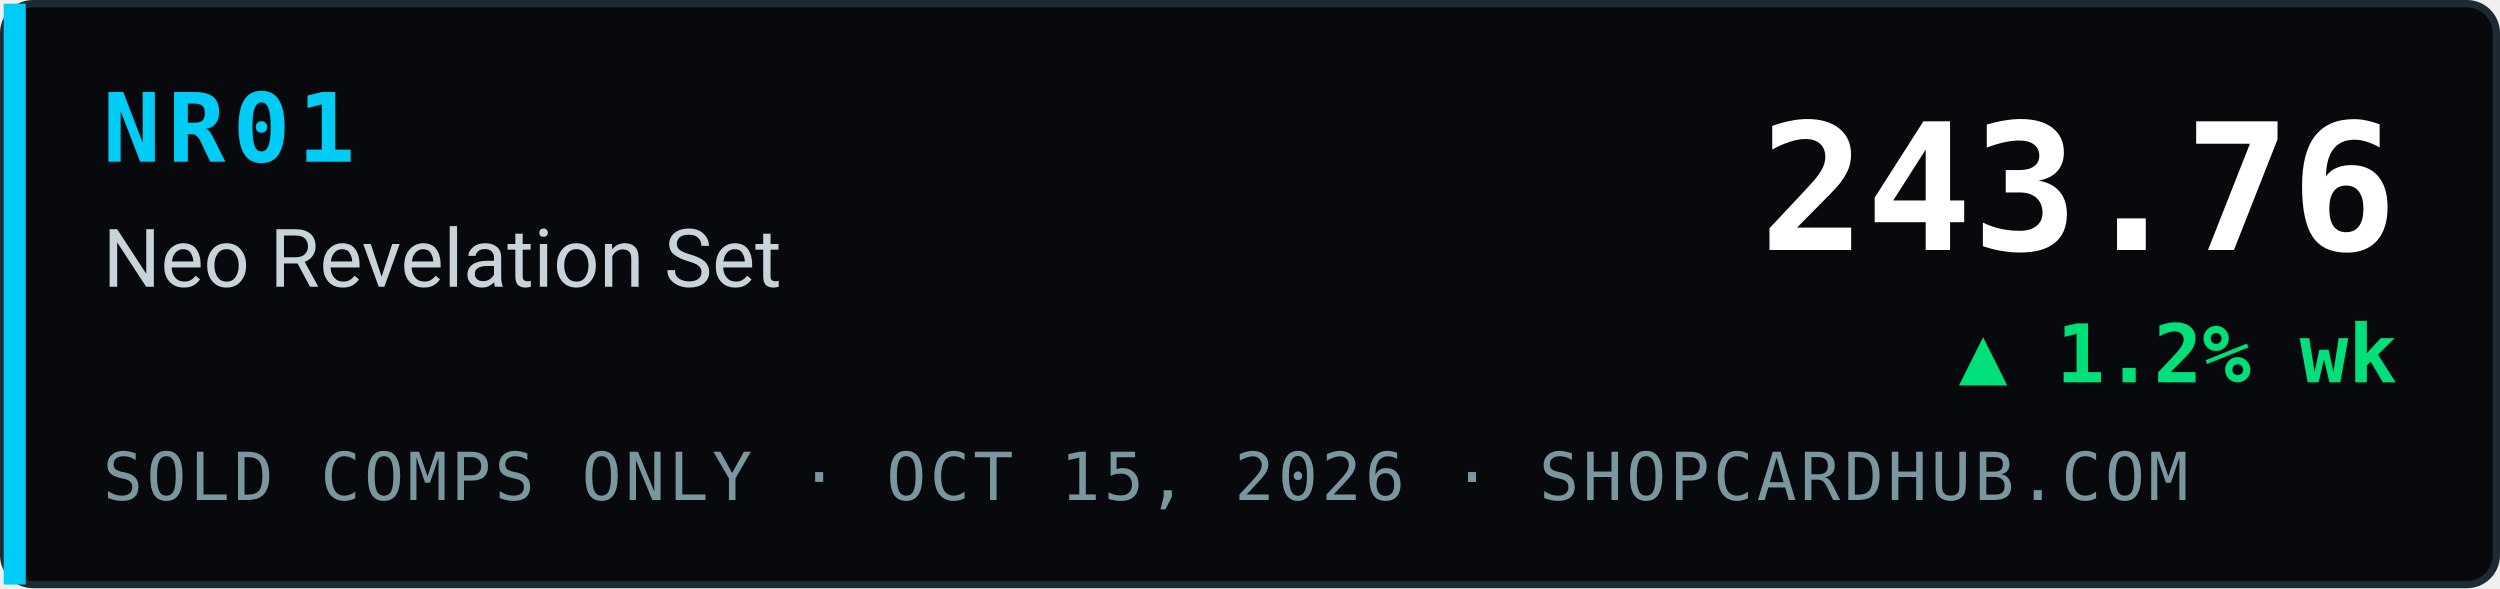
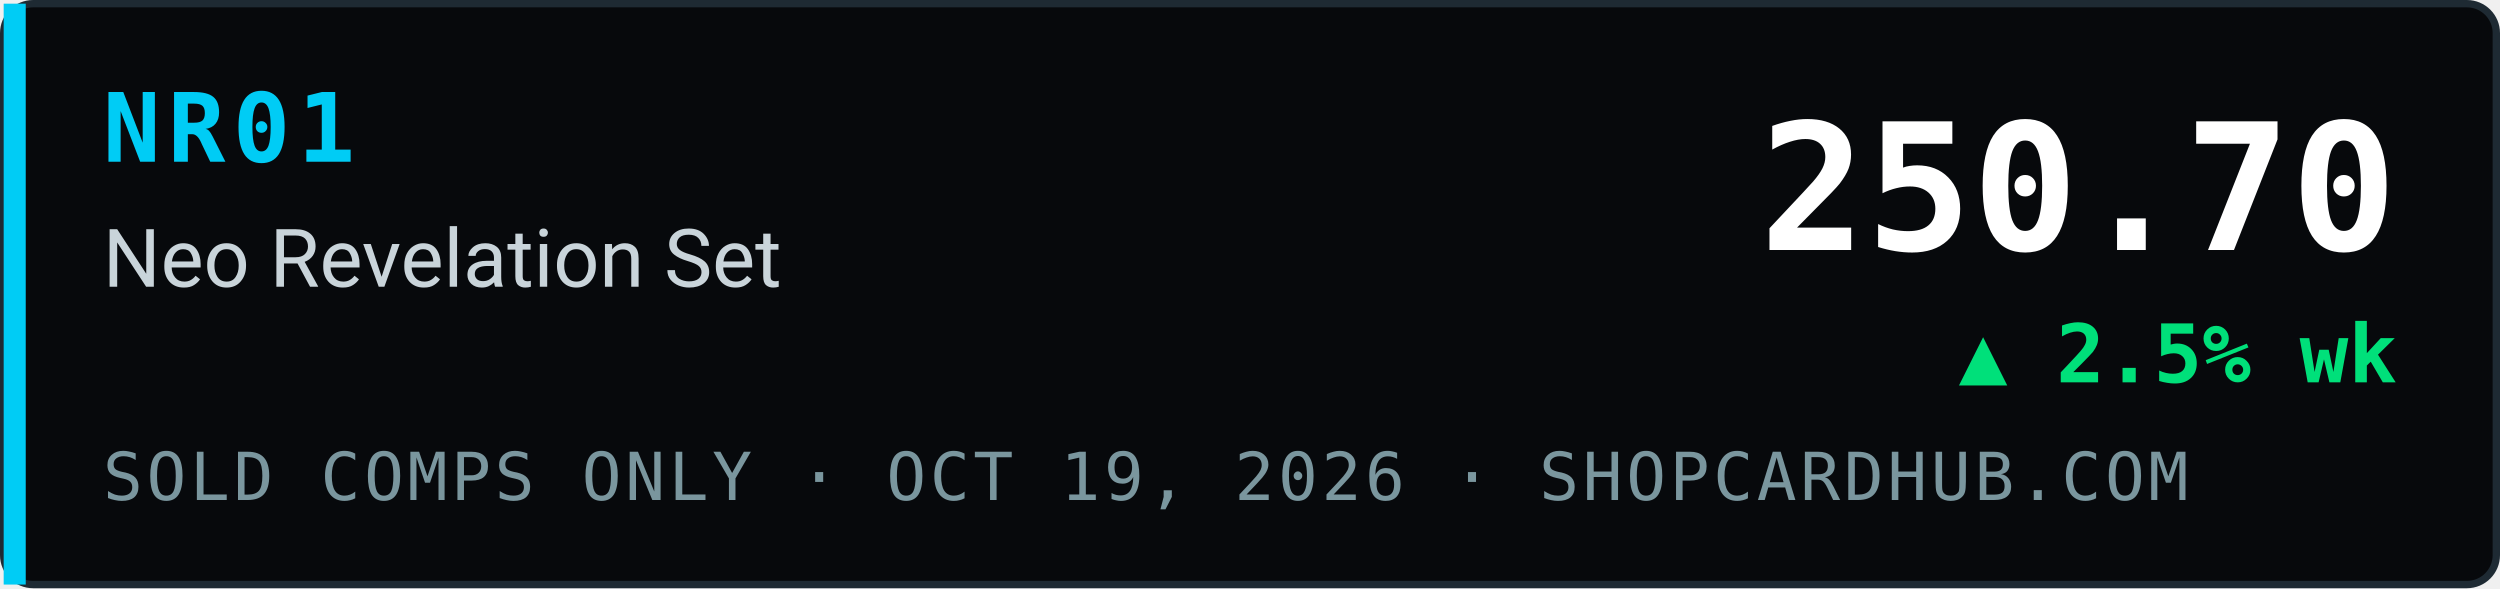
- <svg xmlns="http://www.w3.org/2000/svg" width="340" height="80" viewBox="0 0 340 80" role="img" aria-label="NR01 Neo Revelation Set index 243.76, ▲ 1.2% wk, sold comps only, ShopCardHub">
+ <svg xmlns="http://www.w3.org/2000/svg" width="340" height="80" viewBox="0 0 340 80" role="img" aria-label="NR01 Neo Revelation Set index 250.70, ▲ 2.5% wk, sold comps only, ShopCardHub">
  <rect x="0.5" y="0.5" width="339" height="79" rx="4" fill="#07090c" stroke="#1e2a33" />
  <rect x="0.5" y="0.5" width="3" height="79" fill="#00ccf5" />
  <text x="14" y="22" font-family="ui-monospace,SFMono-Regular,Menlo,Consolas,monospace" font-size="13" font-weight="700" fill="#00ccf5" letter-spacing="1">NR01</text>
  <text x="14" y="39" font-family="system-ui,-apple-system,Segoe UI,Roboto,Helvetica,Arial,sans-serif" font-size="11" fill="#c9d4da">Neo Revelation Set</text>
-   <text x="14" y="68" font-family="ui-monospace,SFMono-Regular,Menlo,Consolas,monospace" font-size="9" fill="#7a969e" letter-spacing="0.5">SOLD COMPS ONLY · OCT 15, 2026 · SHOPCARDHUB.COM</text>
-   <text x="326" y="34" text-anchor="end" font-family="ui-monospace,SFMono-Regular,Menlo,Consolas,monospace" font-size="24" font-weight="700" fill="#ffffff">243.76</text>
-   <text x="326" y="52" text-anchor="end" font-family="ui-monospace,SFMono-Regular,Menlo,Consolas,monospace" font-size="11" font-weight="700" fill="#00e07a">▲ 1.2% wk</text>
+   <text x="14" y="68" font-family="ui-monospace,SFMono-Regular,Menlo,Consolas,monospace" font-size="9" fill="#7a969e" letter-spacing="0.5">SOLD COMPS ONLY · OCT 19, 2026 · SHOPCARDHUB.COM</text>
+   <text x="326" y="34" text-anchor="end" font-family="ui-monospace,SFMono-Regular,Menlo,Consolas,monospace" font-size="24" font-weight="700" fill="#ffffff">250.70</text>
+   <text x="326" y="52" text-anchor="end" font-family="ui-monospace,SFMono-Regular,Menlo,Consolas,monospace" font-size="11" font-weight="700" fill="#00e07a">▲ 2.5% wk</text>
</svg>
